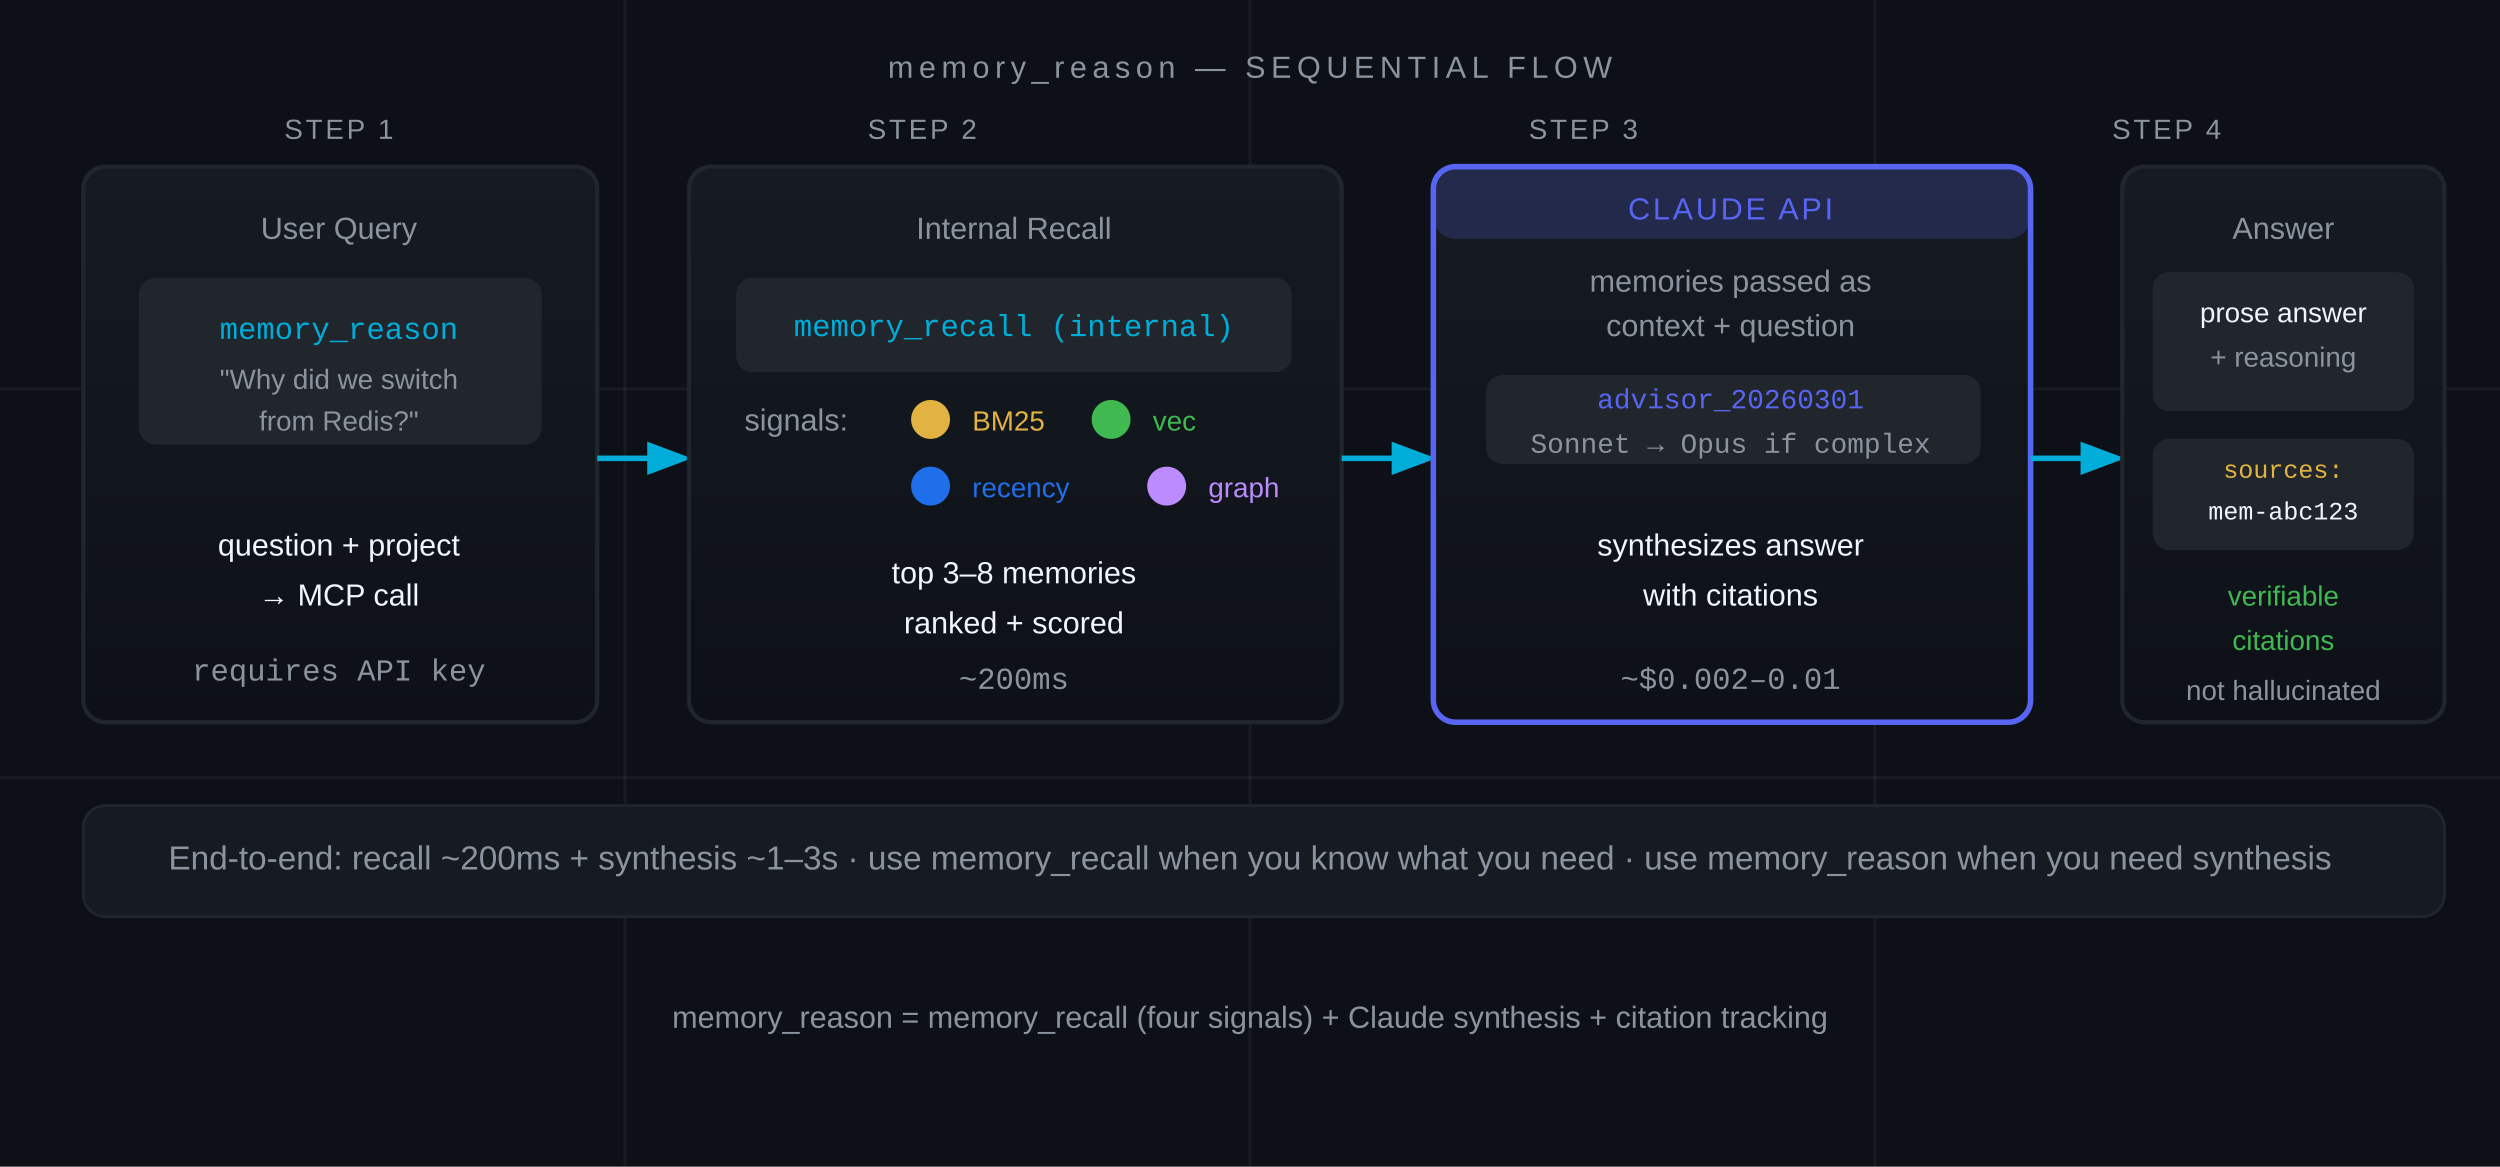
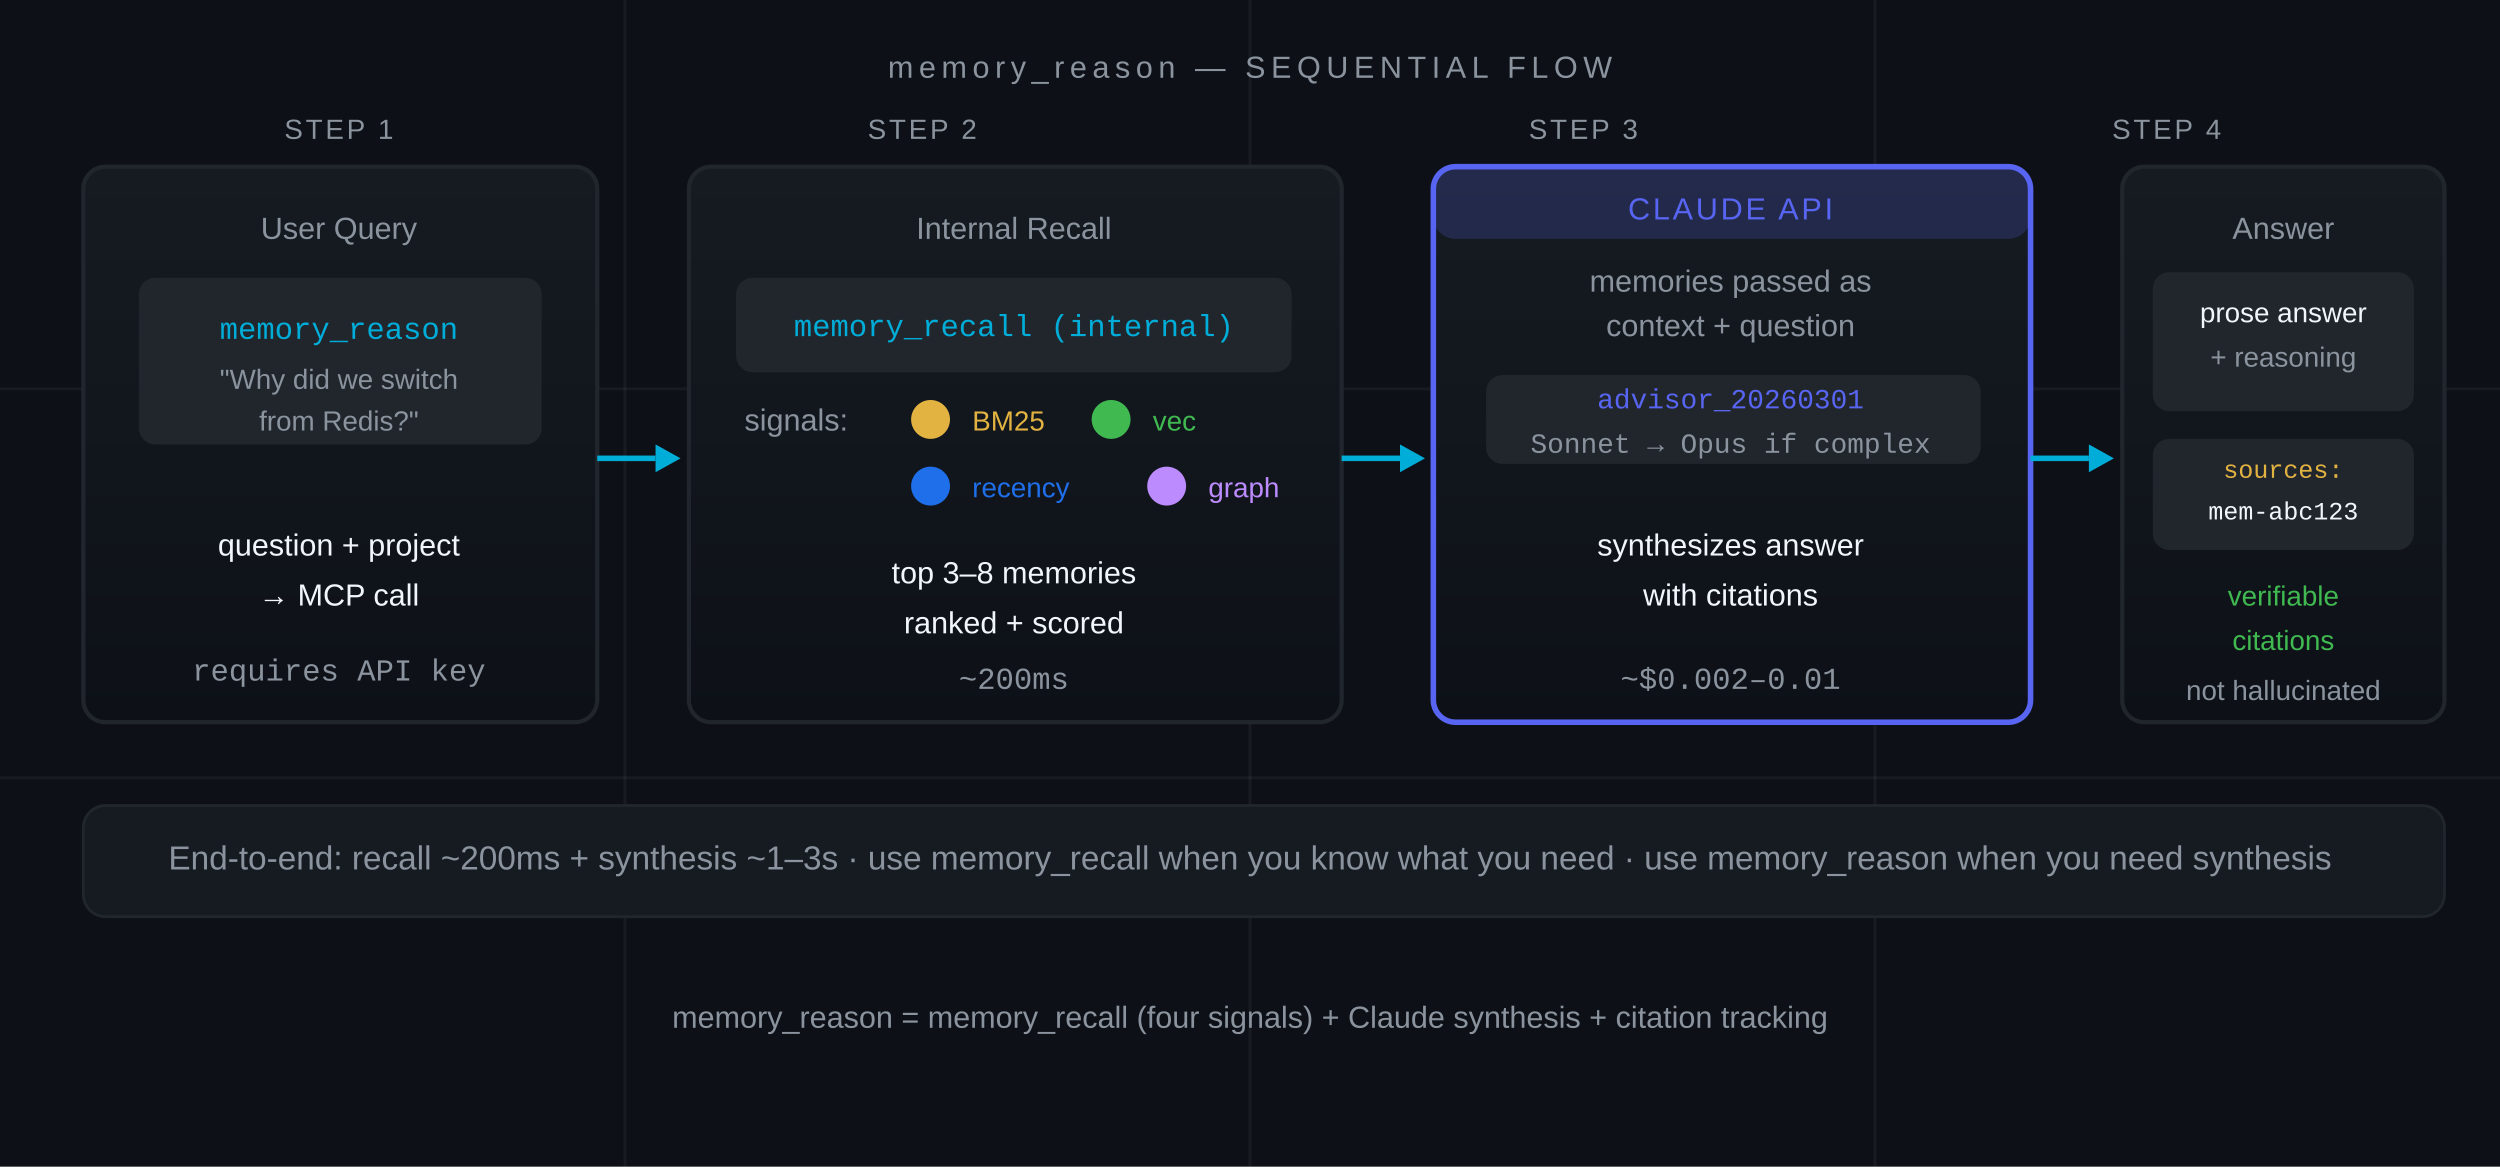
<svg xmlns="http://www.w3.org/2000/svg" viewBox="0 0 900 420" width="900" height="420">
  <defs>
    <linearGradient id="crf-panel-grad" x1="0%" y1="0%" x2="0%" y2="100%">
      <stop offset="0%" stop-color="#161b22" />
      <stop offset="100%" stop-color="#0d1117" />
    </linearGradient>
-     <marker id="crf-arrow" markerWidth="8" markerHeight="8" refX="6" refY="3" orient="auto">
-       <path d="M0,0 L0,6 L8,3 z" fill="#00ADD8" />
-     </marker>
  </defs>
  <rect width="900" height="420" fill="#0d1117" />
  <line x1="0" y1="140" x2="900" y2="140" stroke="#f0f6fc" stroke-opacity="0.05" stroke-width="1" />
  <line x1="0" y1="280" x2="900" y2="280" stroke="#f0f6fc" stroke-opacity="0.05" stroke-width="1" />
  <line x1="225" y1="0" x2="225" y2="420" stroke="#f0f6fc" stroke-opacity="0.05" stroke-width="1" />
  <line x1="450" y1="0" x2="450" y2="420" stroke="#f0f6fc" stroke-opacity="0.05" stroke-width="1" />
  <line x1="675" y1="0" x2="675" y2="420" stroke="#f0f6fc" stroke-opacity="0.05" stroke-width="1" />
  <text x="450" y="28" font-family="system-ui,-apple-system,Arial,sans-serif" font-size="11" fill="#8b949e" text-anchor="middle" letter-spacing="2">memory_reason — SEQUENTIAL FLOW</text>
  <text x="122" y="50" font-family="system-ui,-apple-system,Arial,sans-serif" font-size="10" fill="#8b949e" text-anchor="middle" letter-spacing="1">STEP 1</text>
  <text x="332" y="50" font-family="system-ui,-apple-system,Arial,sans-serif" font-size="10" fill="#8b949e" text-anchor="middle" letter-spacing="1">STEP 2</text>
  <text x="570" y="50" font-family="system-ui,-apple-system,Arial,sans-serif" font-size="10" fill="#8b949e" text-anchor="middle" letter-spacing="1">STEP 3</text>
  <text x="780" y="50" font-family="system-ui,-apple-system,Arial,sans-serif" font-size="10" fill="#8b949e" text-anchor="middle" letter-spacing="1">STEP 4</text>
  <rect x="30" y="60" width="185" height="200" rx="8" fill="url(#crf-panel-grad)" stroke="#21262d" stroke-width="1.5" />
  <text x="122" y="86" font-family="system-ui,-apple-system,Arial,sans-serif" font-size="11" fill="#8b949e" text-anchor="middle">User Query</text>
  <rect x="50" y="100" width="145" height="60" rx="6" fill="#21262d" />
  <text x="122" y="122" font-family="'Courier New',monospace" font-size="11" fill="#00ADD8" text-anchor="middle">memory_reason</text>
  <text x="122" y="140" font-family="system-ui,-apple-system,Arial,sans-serif" font-size="10" fill="#8b949e" text-anchor="middle">"Why did we switch</text>
  <text x="122" y="155" font-family="system-ui,-apple-system,Arial,sans-serif" font-size="10" fill="#8b949e" text-anchor="middle">from Redis?"</text>
  <text x="122" y="200" font-family="system-ui,-apple-system,Arial,sans-serif" font-size="11" fill="#f0f6fc" text-anchor="middle">question + project</text>
  <text x="122" y="218" font-family="system-ui,-apple-system,Arial,sans-serif" font-size="11" fill="#f0f6fc" text-anchor="middle">→ MCP call</text>
  <text x="122" y="245" font-family="'Courier New',monospace" font-size="11" fill="#8b949e" text-anchor="middle">requires API key</text>
-   <line x1="215" y1="165" x2="245" y2="165" stroke="#00ADD8" stroke-width="2" marker-end="url(#crf-arrow)" />
+   <line x1="215" y1="165" x2="236.0" y2="165.0" stroke="#00ADD8" stroke-width="2" />
+   <polygon points="245.0,165.0 236.0,170.0 236.0,160.0" fill="#00ADD8" />
  <rect x="248" y="60" width="235" height="200" rx="8" fill="url(#crf-panel-grad)" stroke="#21262d" stroke-width="1.5" />
  <text x="365" y="86" font-family="system-ui,-apple-system,Arial,sans-serif" font-size="11" fill="#8b949e" text-anchor="middle">Internal Recall</text>
  <rect x="265" y="100" width="200" height="34" rx="6" fill="#21262d" />
  <text x="365" y="121" font-family="'Courier New',monospace" font-size="11" fill="#00ADD8" text-anchor="middle">memory_recall (internal)</text>
  <text x="268" y="155" font-family="system-ui,-apple-system,Arial,sans-serif" font-size="11" fill="#8b949e">signals:</text>
  <circle cx="335" cy="151" r="7" fill="#e3b341" />
  <text x="350" y="155" font-family="system-ui,-apple-system,Arial,sans-serif" font-size="10" fill="#e3b341">BM25</text>
  <circle cx="400" cy="151" r="7" fill="#3fb950" />
  <text x="415" y="155" font-family="system-ui,-apple-system,Arial,sans-serif" font-size="10" fill="#3fb950">vec</text>
  <circle cx="335" cy="175" r="7" fill="#1f6feb" />
  <text x="350" y="179" font-family="system-ui,-apple-system,Arial,sans-serif" font-size="10" fill="#1f6feb">recency</text>
  <circle cx="420" cy="175" r="7" fill="#bc8cff" />
  <text x="435" y="179" font-family="system-ui,-apple-system,Arial,sans-serif" font-size="10" fill="#bc8cff">graph</text>
  <text x="365" y="210" font-family="system-ui,-apple-system,Arial,sans-serif" font-size="11" fill="#f0f6fc" text-anchor="middle">top 3–8 memories</text>
  <text x="365" y="228" font-family="system-ui,-apple-system,Arial,sans-serif" font-size="11" fill="#f0f6fc" text-anchor="middle">ranked + scored</text>
  <text x="365" y="248" font-family="'Courier New',monospace" font-size="11" fill="#8b949e" text-anchor="middle">~200ms</text>
-   <line x1="483" y1="165" x2="513" y2="165" stroke="#00ADD8" stroke-width="2" marker-end="url(#crf-arrow)" />
+   <line x1="483" y1="165" x2="504.0" y2="165.0" stroke="#00ADD8" stroke-width="2" />
+   <polygon points="513.0,165.0 504.0,170.0 504.0,160.0" fill="#00ADD8" />
  <rect x="516" y="60" width="215" height="200" rx="8" fill="url(#crf-panel-grad)" stroke="#5865F2" stroke-width="2" />
  <rect x="516" y="60" width="215" height="26" rx="8" fill="#5865F2" fill-opacity="0.2" />
  <text x="623" y="79" font-family="system-ui,-apple-system,Arial,sans-serif" font-size="11" fill="#5865F2" text-anchor="middle" letter-spacing="1">CLAUDE API</text>
  <text x="623" y="105" font-family="system-ui,-apple-system,Arial,sans-serif" font-size="11" fill="#8b949e" text-anchor="middle">memories passed as</text>
  <text x="623" y="121" font-family="system-ui,-apple-system,Arial,sans-serif" font-size="11" fill="#8b949e" text-anchor="middle">context + question</text>
  <rect x="535" y="135" width="178" height="32" rx="6" fill="#21262d" />
  <text x="623" y="147" font-family="'Courier New',monospace" font-size="10" fill="#5865F2" text-anchor="middle">advisor_20260301</text>
  <text x="623" y="163" font-family="'Courier New',monospace" font-size="10" fill="#8b949e" text-anchor="middle">Sonnet → Opus if complex</text>
  <text x="623" y="200" font-family="system-ui,-apple-system,Arial,sans-serif" font-size="11" fill="#f0f6fc" text-anchor="middle">synthesizes answer</text>
  <text x="623" y="218" font-family="system-ui,-apple-system,Arial,sans-serif" font-size="11" fill="#f0f6fc" text-anchor="middle">with citations</text>
  <text x="623" y="248" font-family="'Courier New',monospace" font-size="11" fill="#8b949e" text-anchor="middle">~$0.002–0.01</text>
-   <line x1="731" y1="165" x2="761" y2="165" stroke="#00ADD8" stroke-width="2" marker-end="url(#crf-arrow)" />
+   <line x1="731" y1="165" x2="752.0" y2="165.0" stroke="#00ADD8" stroke-width="2" />
+   <polygon points="761.0,165.0 752.0,170.0 752.0,160.0" fill="#00ADD8" />
  <rect x="764" y="60" width="116" height="200" rx="8" fill="url(#crf-panel-grad)" stroke="#21262d" stroke-width="1.5" />
  <text x="822" y="86" font-family="system-ui,-apple-system,Arial,sans-serif" font-size="11" fill="#8b949e" text-anchor="middle">Answer</text>
  <rect x="775" y="98" width="94" height="50" rx="6" fill="#21262d" />
  <text x="822" y="116" font-family="system-ui,-apple-system,Arial,sans-serif" font-size="10" fill="#f0f6fc" text-anchor="middle">prose answer</text>
  <text x="822" y="132" font-family="system-ui,-apple-system,Arial,sans-serif" font-size="10" fill="#8b949e" text-anchor="middle">+ reasoning</text>
  <rect x="775" y="158" width="94" height="40" rx="6" fill="#21262d" />
  <text x="822" y="172" font-family="'Courier New',monospace" font-size="9" fill="#e3b341" text-anchor="middle">sources:</text>
  <text x="822" y="187" font-family="'Courier New',monospace" font-size="9" fill="#f0f6fc" text-anchor="middle">mem-abc123</text>
  <text x="822" y="218" font-family="system-ui,-apple-system,Arial,sans-serif" font-size="10" fill="#3fb950" text-anchor="middle">verifiable</text>
  <text x="822" y="234" font-family="system-ui,-apple-system,Arial,sans-serif" font-size="10" fill="#3fb950" text-anchor="middle">citations</text>
  <text x="822" y="252" font-family="system-ui,-apple-system,Arial,sans-serif" font-size="10" fill="#8b949e" text-anchor="middle">not hallucinated</text>
  <rect x="30" y="290" width="850" height="40" rx="8" fill="#161b22" stroke="#21262d" stroke-width="1" />
  <text x="450" y="313" font-family="system-ui,-apple-system,Arial,sans-serif" font-size="12" fill="#8b949e" text-anchor="middle">End-to-end: recall ~200ms + synthesis ~1–3s  ·  use memory_recall when you know what you need  ·  use memory_reason when you need synthesis</text>
  <text x="450" y="370" font-family="system-ui,-apple-system,Arial,sans-serif" font-size="11" fill="#8b949e" text-anchor="middle">memory_reason = memory_recall (four signals) + Claude synthesis + citation tracking</text>
</svg>
